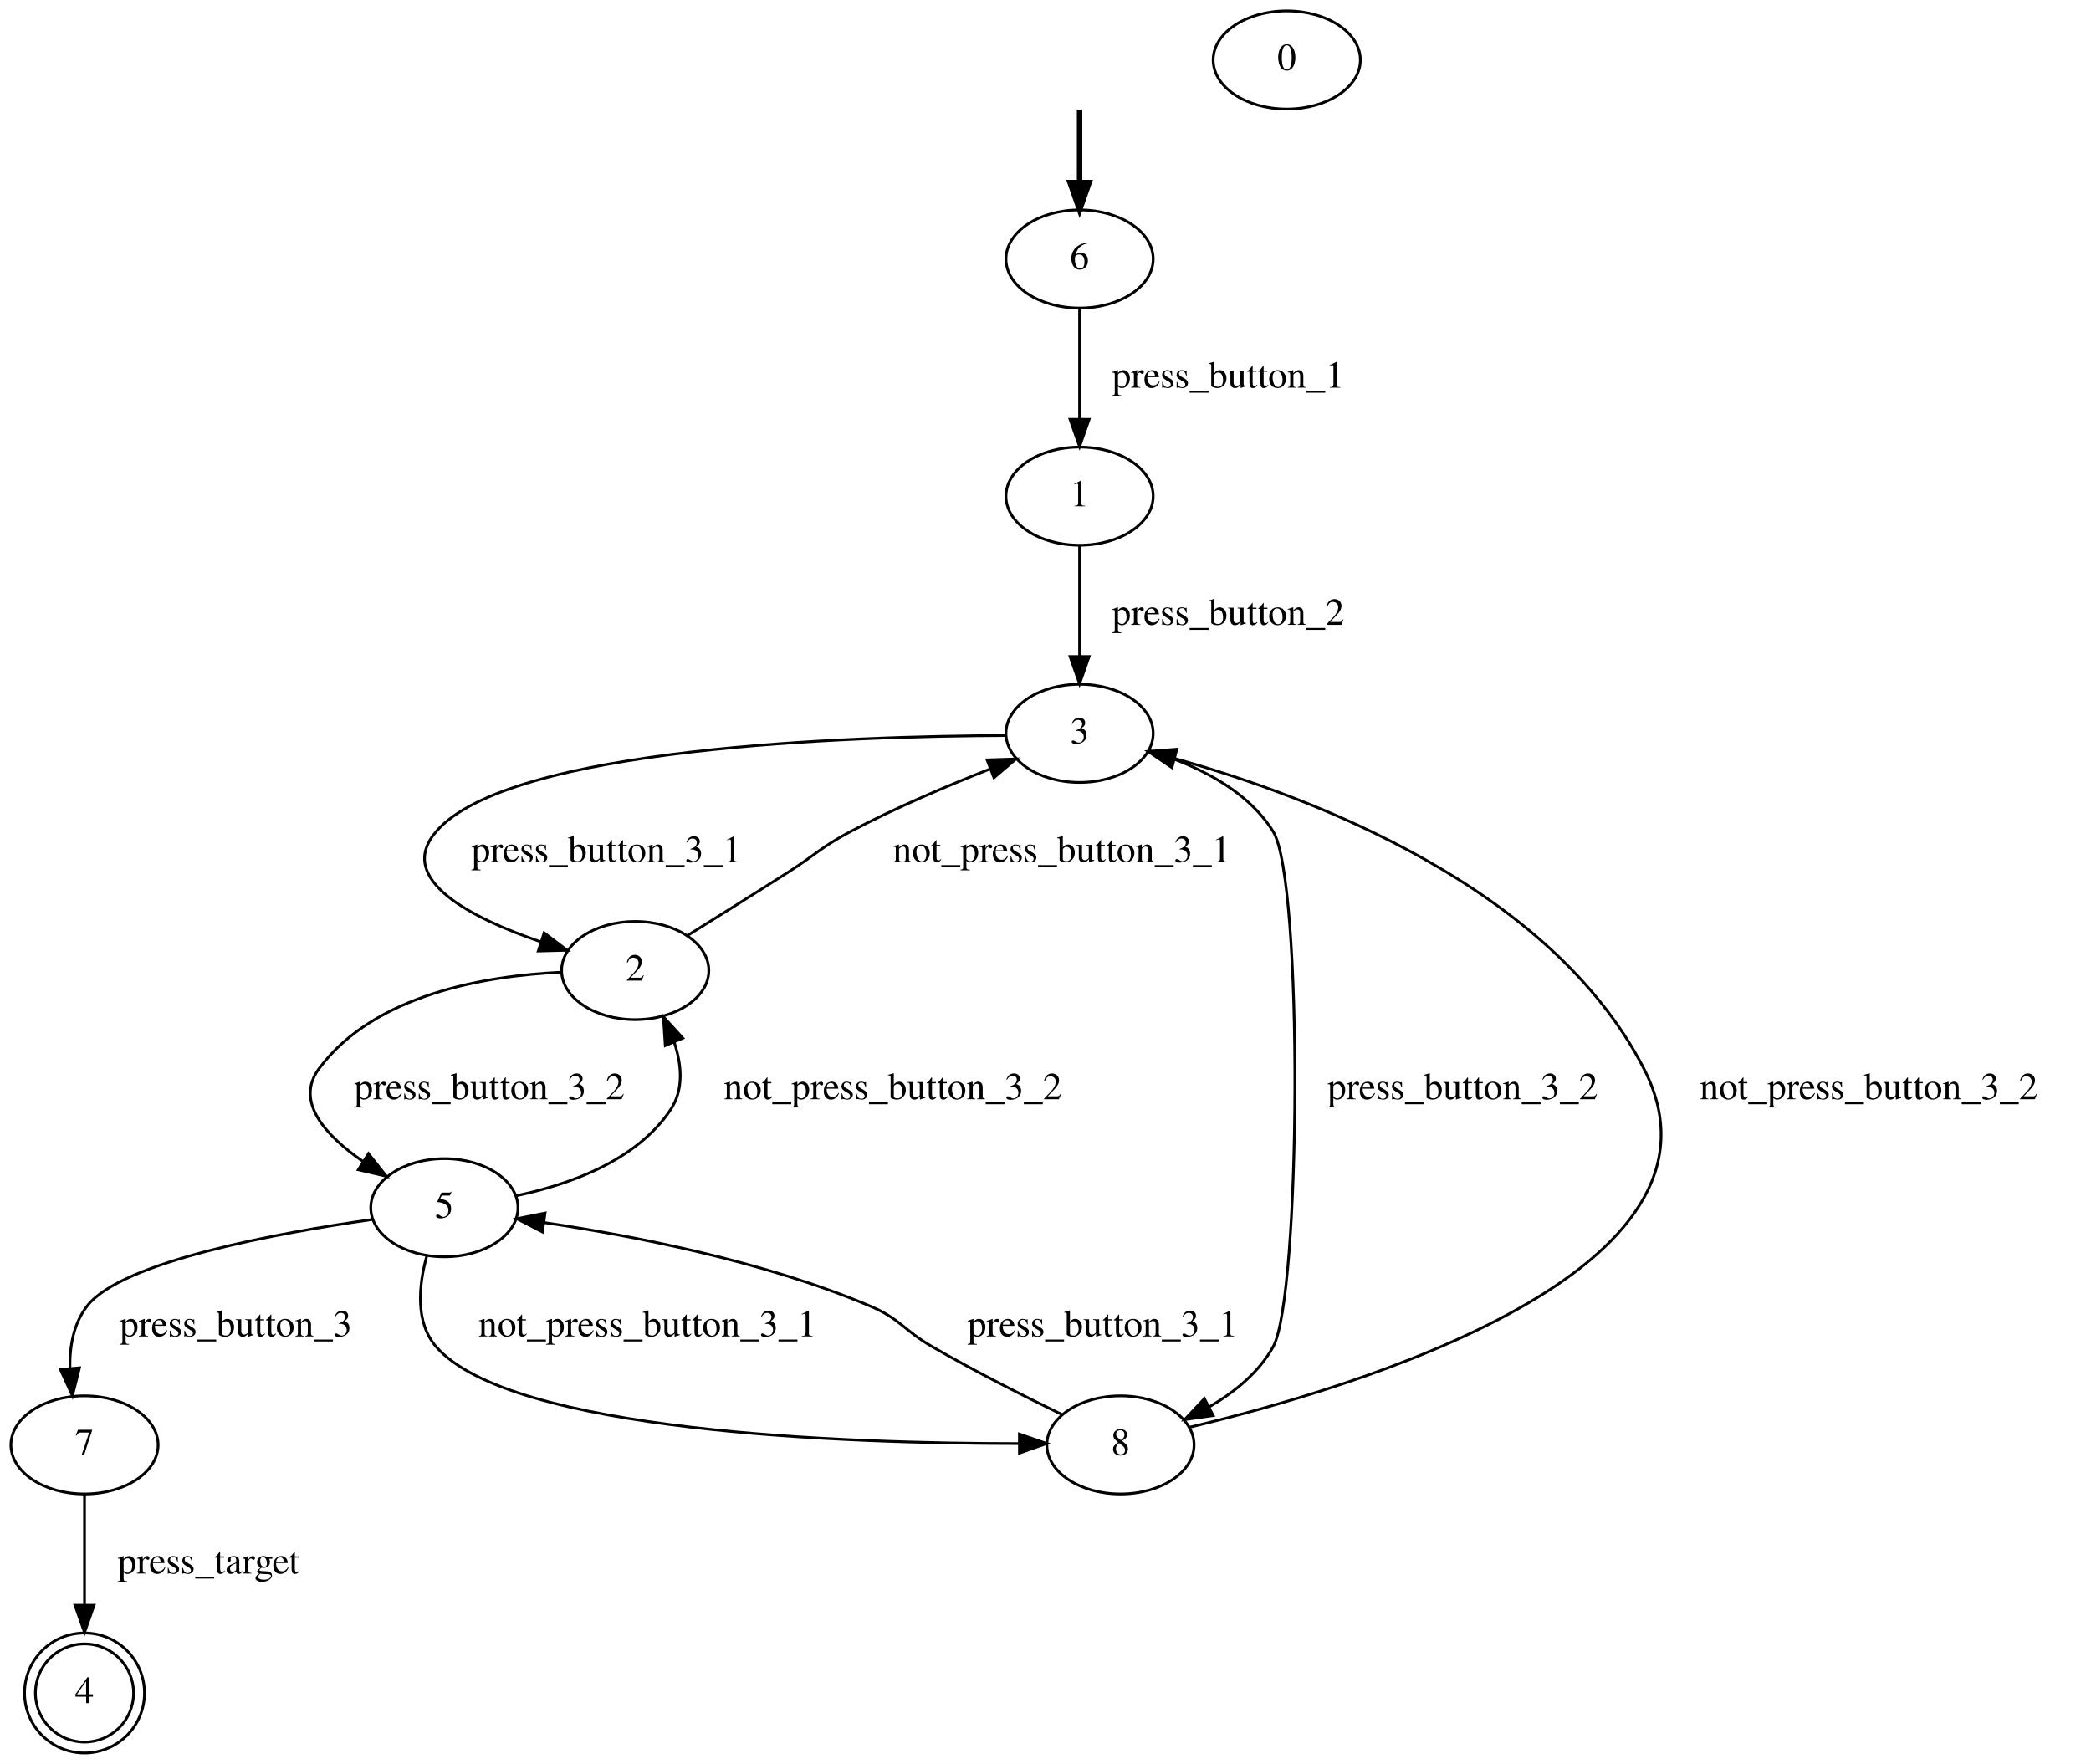
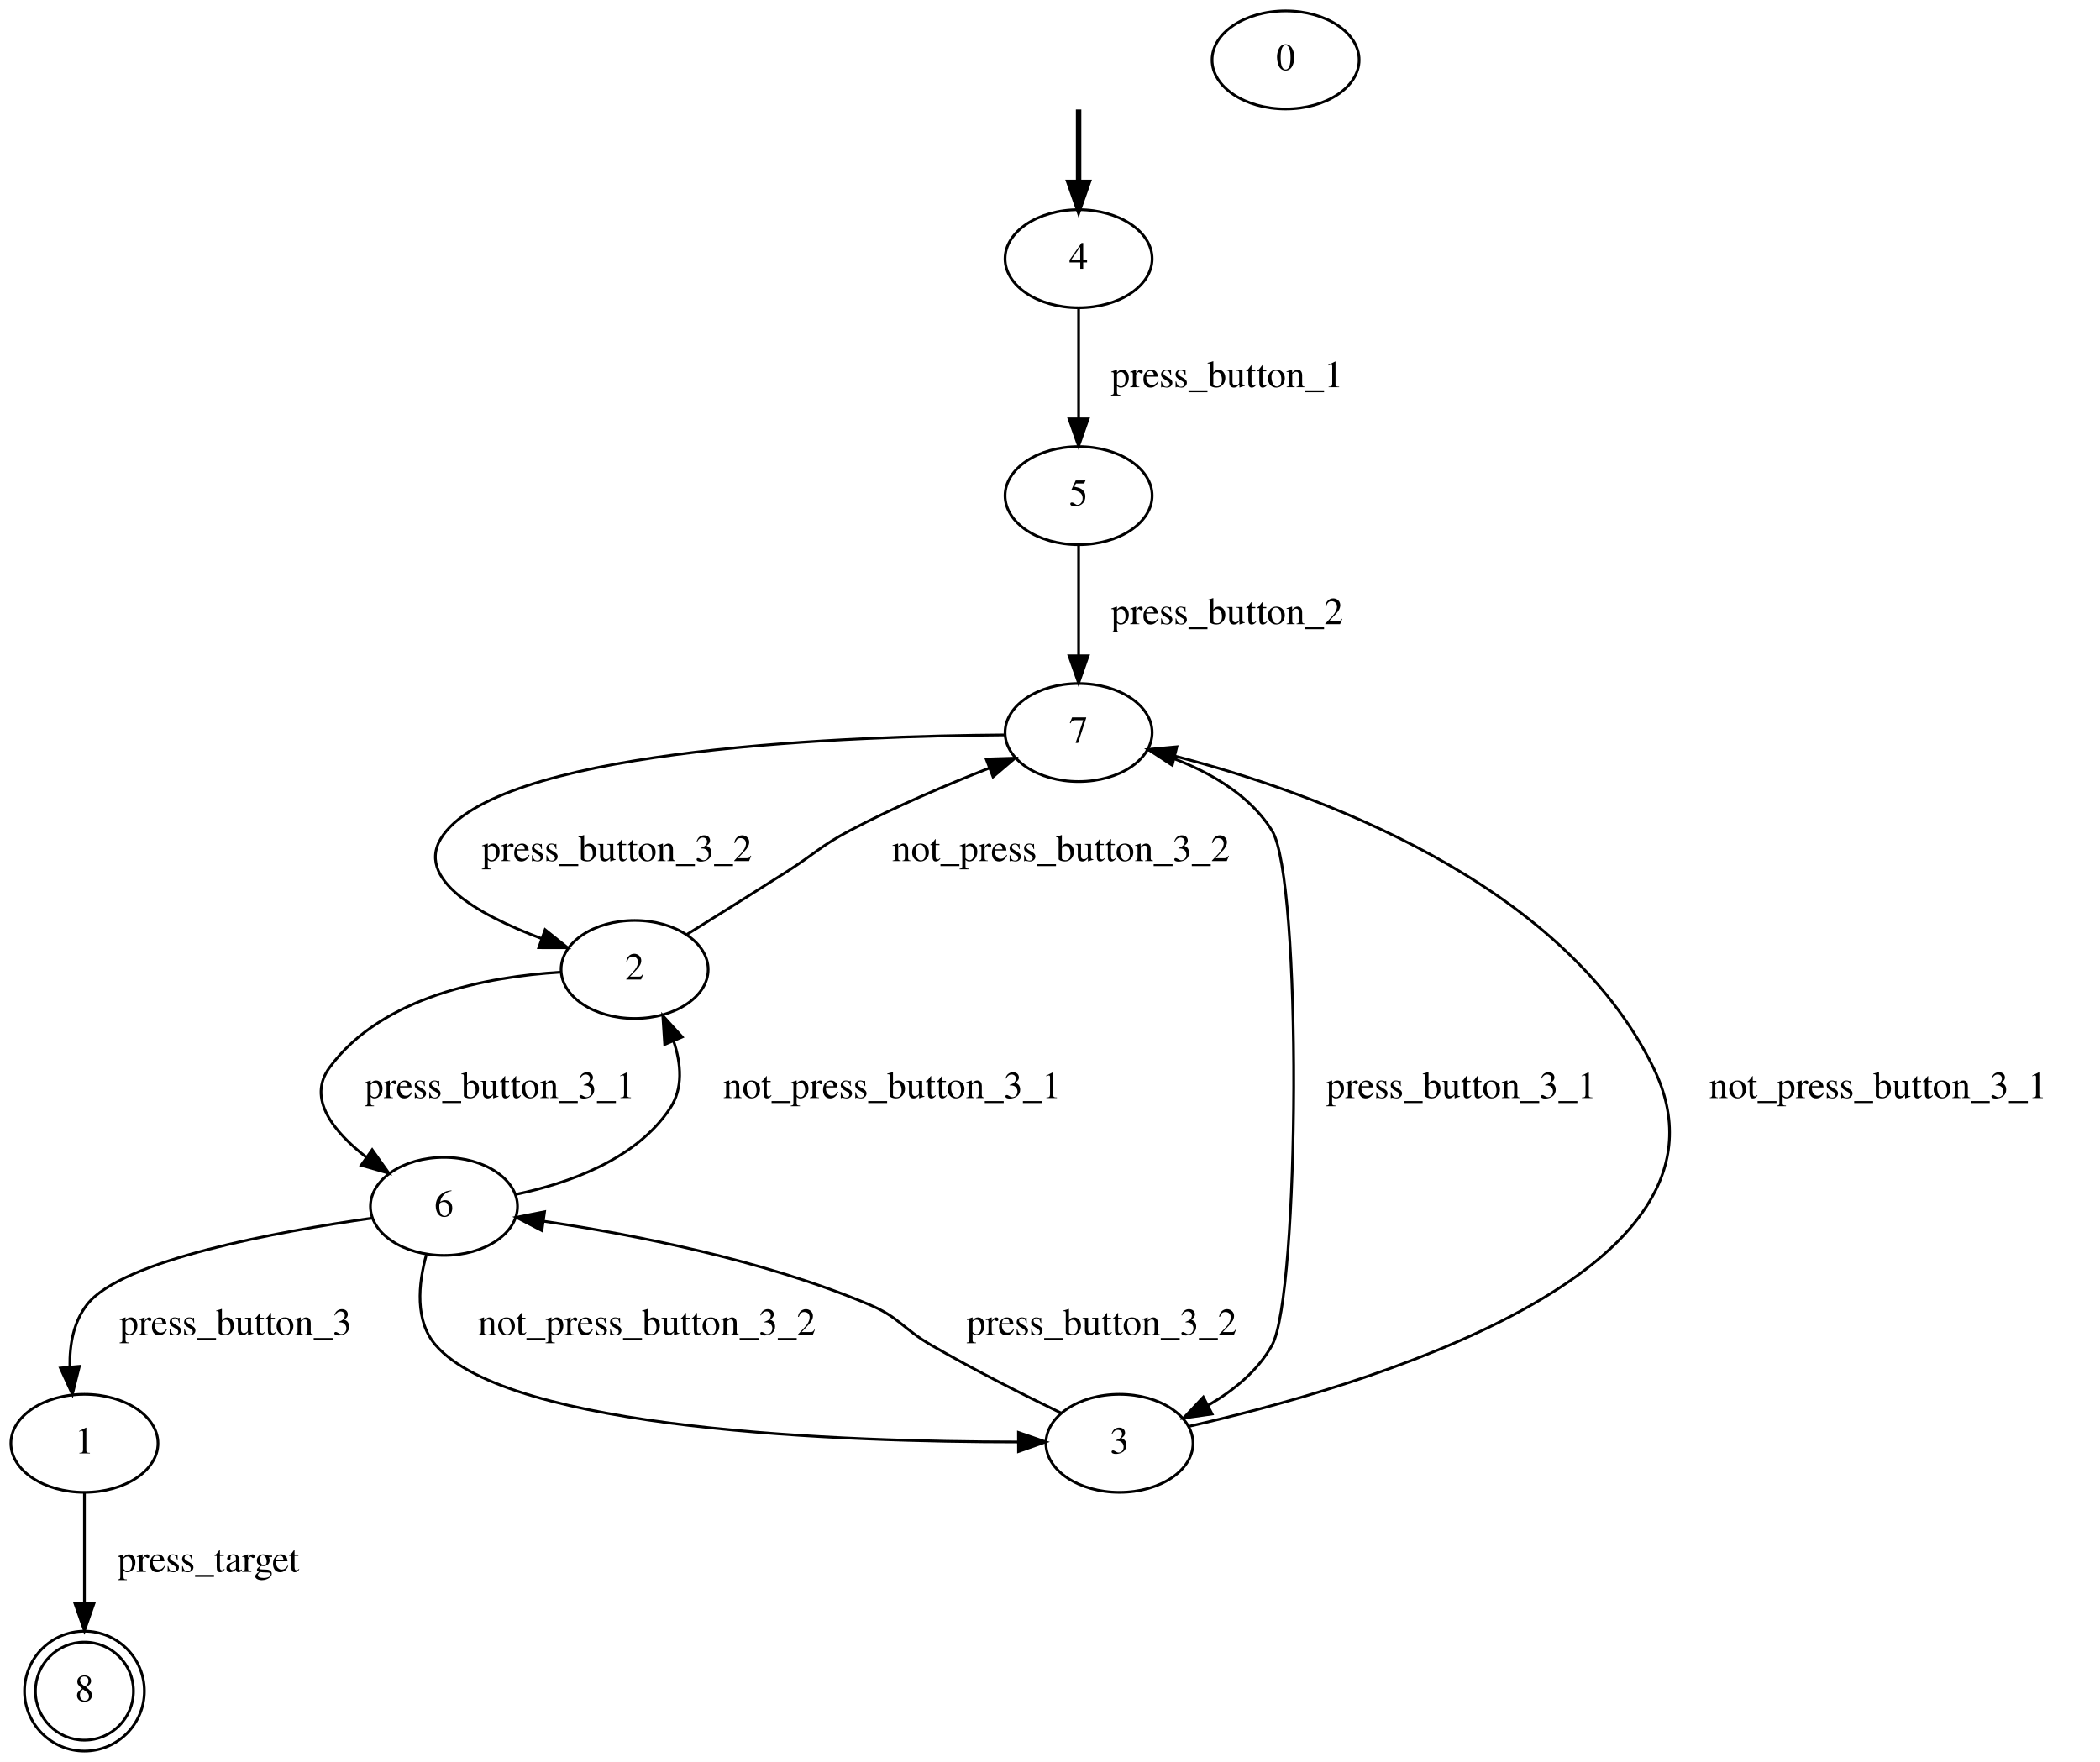
- <svg xmlns="http://www.w3.org/2000/svg" width="767pt" height="647pt" viewBox="0.00 0.00 767.00 647.00">
+ <svg xmlns="http://www.w3.org/2000/svg" width="771pt" height="647pt" viewBox="0.00 0.00 771.00 647.00">
  <g id="graph0" class="graph" transform="scale(1 1) rotate(0) translate(4 643)">
-     <polygon fill="white" stroke="transparent" points="-4,4 -4,-643 763,-643 763,4 -4,4" />
+     <polygon fill="white" stroke="transparent" points="-4,4 -4,-643 767,-643 767,4 -4,4" />
    <g id="node1" class="node">
</g>
-     <g id="node8" class="node">
+     <g id="node6" class="node">
      <ellipse fill="none" stroke="black" cx="392" cy="-548" rx="27" ry="18" />
-       <text text-anchor="middle" x="392" y="-544.3" font-family="Times,serif" font-size="14.00">6</text>
+       <text text-anchor="middle" x="392" y="-544.3" font-family="Times,serif" font-size="14.00">4</text>
    </g>
    <g id="edge1" class="edge">
      <path fill="none" stroke="black" stroke-width="2" d="M392,-602.81C392,-594.79 392,-585.05 392,-576.07" />
      <polygon fill="black" stroke="black" stroke-width="2" points="395.5,-576.03 392,-566.03 388.5,-576.03 395.5,-576.03" />
    </g>
    <g id="node2" class="node">
      <ellipse fill="none" stroke="black" cx="468" cy="-621" rx="27" ry="18" />
      <text text-anchor="middle" x="468" y="-617.3" font-family="Times,serif" font-size="14.00">0</text>
    </g>
    <g id="node3" class="node">
-       <ellipse fill="none" stroke="black" cx="392" cy="-461" rx="27" ry="18" />
-       <text text-anchor="middle" x="392" y="-457.3" font-family="Times,serif" font-size="14.00">1</text>
+       <ellipse fill="none" stroke="black" cx="27" cy="-113" rx="27" ry="18" />
+       <text text-anchor="middle" x="27" y="-109.3" font-family="Times,serif" font-size="14.00">1</text>
+     </g>
+     <g id="node10" class="node">
+       <ellipse fill="none" stroke="black" cx="27" cy="-22" rx="18" ry="18" />
+       <ellipse fill="none" stroke="black" cx="27" cy="-22" rx="22" ry="22" />
+       <text text-anchor="middle" x="27" y="-18.3" font-family="Times,serif" font-size="14.00">8</text>
+     </g>
+     <g id="edge6" class="edge">
+       <path fill="none" stroke="black" d="M27,-94.84C27,-83.44 27,-68.13 27,-54.58" />
+       <polygon fill="black" stroke="black" points="30.5,-54.19 27,-44.19 23.5,-54.19 30.5,-54.19" />
+       <text text-anchor="middle" x="72.5" y="-65.8" font-family="Times,serif" font-size="14.00">press_target</text>
+     </g>
+     <g id="node4" class="node">
+       <ellipse fill="none" stroke="black" cx="229" cy="-287" rx="27" ry="18" />
+       <text text-anchor="middle" x="229" y="-283.3" font-family="Times,serif" font-size="14.00">2</text>
+     </g>
+     <g id="node8" class="node">
+       <ellipse fill="none" stroke="black" cx="159" cy="-200" rx="27" ry="18" />
+       <text text-anchor="middle" x="159" y="-196.3" font-family="Times,serif" font-size="14.00">6</text>
+     </g>
+     <g id="edge5" class="edge">
+       <path fill="none" stroke="black" d="M201.71,-286C175.23,-284.37 136.31,-277.26 117,-251 108.63,-239.61 118.37,-227.46 130.58,-217.98" />
+       <polygon fill="black" stroke="black" points="132.64,-220.81 138.78,-212.18 128.6,-215.09 132.64,-220.81" />
+       <text text-anchor="middle" x="179.5" y="-239.8" font-family="Times,serif" font-size="14.00">press_button_3_1</text>
+     </g>
+     <g id="node9" class="node">
+       <ellipse fill="none" stroke="black" cx="392" cy="-374" rx="27" ry="18" />
+       <text text-anchor="middle" x="392" y="-370.3" font-family="Times,serif" font-size="14.00">7</text>
+     </g>
+     <g id="edge11" class="edge">
+       <path fill="none" stroke="black" d="M248.24,-299.9C259.07,-306.63 272.82,-315.23 285,-323 295.29,-329.57 297.21,-332.3 308,-338 324.42,-346.68 343.48,-354.77 359.29,-360.99" />
+       <polygon fill="black" stroke="black" points="358.07,-364.27 368.66,-364.6 360.59,-357.73 358.07,-364.27" />
+       <text text-anchor="middle" x="385.5" y="-326.8" font-family="Times,serif" font-size="14.00">not_press_button_3_2</text>
    </g>
    <g id="node5" class="node">
-       <ellipse fill="none" stroke="black" cx="392" cy="-374" rx="27" ry="18" />
-       <text text-anchor="middle" x="392" y="-370.3" font-family="Times,serif" font-size="14.00">3</text>
+       <ellipse fill="none" stroke="black" cx="407" cy="-113" rx="27" ry="18" />
+       <text text-anchor="middle" x="407" y="-109.3" font-family="Times,serif" font-size="14.00">3</text>
+     </g>
+     <g id="edge3" class="edge">
+       <path fill="none" stroke="black" d="M385.54,-124.14C371.76,-130.83 353.59,-140 338,-149 327.43,-155.1 326.24,-159.26 315,-164 275.89,-180.5 227.83,-189.78 195.47,-194.57" />
+       <polygon fill="black" stroke="black" points="194.96,-191.11 185.55,-195.98 195.94,-198.04 194.96,-191.11" />
+       <text text-anchor="middle" x="400.5" y="-152.8" font-family="Times,serif" font-size="14.00">press_button_3_2</text>
+     </g>
+     <g id="edge4" class="edge">
+       <path fill="none" stroke="black" d="M432.58,-119.25C493.66,-133.1 640.23,-174.93 603,-251 569.41,-319.62 478.24,-352.14 427.42,-365.34" />
+       <polygon fill="black" stroke="black" points="426.38,-361.99 417.52,-367.8 428.07,-368.78 426.38,-361.99" />
+       <text text-anchor="middle" x="685.5" y="-239.8" font-family="Times,serif" font-size="14.00">not_press_button_3_1</text>
+     </g>
+     <g id="node7" class="node">
+       <ellipse fill="none" stroke="black" cx="392" cy="-461" rx="27" ry="18" />
+       <text text-anchor="middle" x="392" y="-457.3" font-family="Times,serif" font-size="14.00">5</text>
+     </g>
+     <g id="edge13" class="edge">
+       <path fill="none" stroke="black" d="M392,-529.8C392,-518.16 392,-502.55 392,-489.24" />
+       <polygon fill="black" stroke="black" points="395.5,-489.18 392,-479.18 388.5,-489.18 395.5,-489.18" />
+       <text text-anchor="middle" x="446.5" y="-500.8" font-family="Times,serif" font-size="14.00">press_button_1</text>
    </g>
    <g id="edge7" class="edge">
      <path fill="none" stroke="black" d="M392,-442.8C392,-431.16 392,-415.55 392,-402.24" />
      <polygon fill="black" stroke="black" points="395.5,-402.18 392,-392.18 388.5,-402.18 395.5,-402.18" />
      <text text-anchor="middle" x="446.5" y="-413.8" font-family="Times,serif" font-size="14.00">press_button_2</text>
    </g>
-     <g id="node4" class="node">
-       <ellipse fill="none" stroke="black" cx="229" cy="-287" rx="27" ry="18" />
-       <text text-anchor="middle" x="229" y="-283.3" font-family="Times,serif" font-size="14.00">2</text>
-     </g>
-     <g id="edge6" class="edge">
-       <path fill="none" stroke="black" d="M248.24,-299.9C259.07,-306.63 272.82,-315.23 285,-323 295.29,-329.57 297.21,-332.3 308,-338 324.42,-346.68 343.48,-354.77 359.29,-360.99" />
-       <polygon fill="black" stroke="black" points="358.07,-364.27 368.66,-364.6 360.59,-357.73 358.07,-364.27" />
-       <text text-anchor="middle" x="385.5" y="-326.8" font-family="Times,serif" font-size="14.00">not_press_button_3_1</text>
-     </g>
-     <g id="node7" class="node">
-       <ellipse fill="none" stroke="black" cx="159" cy="-200" rx="27" ry="18" />
-       <text text-anchor="middle" x="159" y="-196.3" font-family="Times,serif" font-size="14.00">5</text>
-     </g>
-     <g id="edge13" class="edge">
-       <path fill="none" stroke="black" d="M201.79,-286.37C174.38,-285.11 133.32,-278.36 113,-251 104.03,-238.92 115.41,-226.47 129.1,-217.01" />
-       <polygon fill="black" stroke="black" points="131.17,-219.84 137.75,-211.54 127.43,-213.93 131.17,-219.84" />
-       <text text-anchor="middle" x="175.5" y="-239.8" font-family="Times,serif" font-size="14.00">press_button_3_2</text>
-     </g>
-     <g id="edge10" class="edge">
-       <path fill="none" stroke="black" d="M364.85,-373.2C308.67,-372.99 182.72,-368.97 156,-338 140.87,-320.47 168.87,-306.25 194.45,-297.51" />
-       <polygon fill="black" stroke="black" points="195.59,-300.83 204.05,-294.44 193.45,-294.16 195.59,-300.83" />
-       <text text-anchor="middle" x="218.5" y="-326.8" font-family="Times,serif" font-size="14.00">press_button_3_1</text>
-     </g>
-     <g id="node10" class="node">
-       <ellipse fill="none" stroke="black" cx="407" cy="-113" rx="27" ry="18" />
-       <text text-anchor="middle" x="407" y="-109.3" font-family="Times,serif" font-size="14.00">8</text>
-     </g>
-     <g id="edge5" class="edge">
-       <path fill="none" stroke="black" d="M417.32,-367.71C433.42,-362.89 453.06,-353.99 463,-338 474.09,-320.17 473.18,-167.37 463,-149 457.79,-139.6 448.89,-132.39 439.69,-127.03" />
-       <polygon fill="black" stroke="black" points="441.01,-123.77 430.53,-122.27 437.79,-129.98 441.01,-123.77" />
-       <text text-anchor="middle" x="532.5" y="-239.8" font-family="Times,serif" font-size="14.00">press_button_3_2</text>
-     </g>
-     <g id="node6" class="node">
-       <ellipse fill="none" stroke="black" cx="27" cy="-22" rx="18" ry="18" />
-       <ellipse fill="none" stroke="black" cx="27" cy="-22" rx="22" ry="22" />
-       <text text-anchor="middle" x="27" y="-18.3" font-family="Times,serif" font-size="14.00">4</text>
-     </g>
    <g id="edge2" class="edge">
-       <path fill="none" stroke="black" d="M185.21,-204.38C204.5,-208.39 229.46,-217.11 242,-236 246.85,-243.31 246.1,-252.32 243.32,-260.68" />
-       <polygon fill="black" stroke="black" points="240.03,-259.47 239.34,-270.04 246.47,-262.21 240.03,-259.47" />
-       <text text-anchor="middle" x="323.5" y="-239.8" font-family="Times,serif" font-size="14.00">not_press_button_3_2</text>
-     </g>
-     <g id="node9" class="node">
-       <ellipse fill="none" stroke="black" cx="27" cy="-113" rx="27" ry="18" />
-       <text text-anchor="middle" x="27" y="-109.3" font-family="Times,serif" font-size="14.00">7</text>
-     </g>
-     <g id="edge9" class="edge">
      <path fill="none" stroke="black" d="M132.65,-195.7C98.23,-190.79 40.82,-180.35 28,-164 23.01,-157.63 21.52,-149.28 21.64,-141.23" />
      <polygon fill="black" stroke="black" points="25.15,-141.28 22.57,-131.01 18.18,-140.65 25.15,-141.28" />
      <text text-anchor="middle" x="82.5" y="-152.8" font-family="Times,serif" font-size="14.00">press_button_3</text>
    </g>
-     <g id="edge11" class="edge">
+     <g id="edge8" class="edge">
+       <path fill="none" stroke="black" d="M185.21,-204.38C204.5,-208.39 229.46,-217.11 242,-236 246.85,-243.31 246.1,-252.32 243.32,-260.68" />
+       <polygon fill="black" stroke="black" points="240.03,-259.47 239.34,-270.04 246.47,-262.21 240.03,-259.47" />
+       <text text-anchor="middle" x="323.5" y="-239.8" font-family="Times,serif" font-size="14.00">not_press_button_3_1</text>
+     </g>
+     <g id="edge12" class="edge">
      <path fill="none" stroke="black" d="M152.52,-182.22C149.57,-171.48 148.24,-157.92 156,-149 183.24,-117.7 306.56,-113.52 369.62,-113.49" />
      <polygon fill="black" stroke="black" points="369.92,-116.99 379.93,-113.52 369.94,-109.99 369.92,-116.99" />
-       <text text-anchor="middle" x="233.5" y="-152.8" font-family="Times,serif" font-size="14.00">not_press_button_3_1</text>
+       <text text-anchor="middle" x="233.5" y="-152.8" font-family="Times,serif" font-size="14.00">not_press_button_3_2</text>
    </g>
-     <g id="edge4" class="edge">
-       <path fill="none" stroke="black" d="M392,-529.8C392,-518.16 392,-502.55 392,-489.24" />
-       <polygon fill="black" stroke="black" points="395.5,-489.18 392,-479.18 388.5,-489.18 395.5,-489.18" />
-       <text text-anchor="middle" x="446.5" y="-500.8" font-family="Times,serif" font-size="14.00">press_button_1</text>
+     <g id="edge9" class="edge">
+       <path fill="none" stroke="black" d="M364.88,-373.13C309.45,-372.74 186.17,-368.41 160,-338 145.75,-321.44 170.9,-307.35 194.73,-298.39" />
+       <polygon fill="black" stroke="black" points="196.13,-301.61 204.4,-294.98 193.8,-295 196.13,-301.61" />
+       <text text-anchor="middle" x="222.5" y="-326.8" font-family="Times,serif" font-size="14.00">press_button_3_2</text>
    </g>
-     <g id="edge12" class="edge">
-       <path fill="none" stroke="black" d="M27,-94.84C27,-83.44 27,-68.13 27,-54.58" />
-       <polygon fill="black" stroke="black" points="30.5,-54.19 27,-44.19 23.5,-54.19 30.5,-54.19" />
-       <text text-anchor="middle" x="72.5" y="-65.8" font-family="Times,serif" font-size="14.00">press_target</text>
-     </g>
-     <g id="edge8" class="edge">
-       <path fill="none" stroke="black" d="M432.26,-119.46C492.56,-133.8 637.11,-176.66 599,-251 564.8,-317.71 476.6,-350.88 427.08,-364.73" />
-       <polygon fill="black" stroke="black" points="425.88,-361.43 417.13,-367.39 427.69,-368.19 425.88,-361.43" />
-       <text text-anchor="middle" x="681.5" y="-239.8" font-family="Times,serif" font-size="14.00">not_press_button_3_2</text>
-     </g>
-     <g id="edge3" class="edge">
-       <path fill="none" stroke="black" d="M385.54,-124.14C371.76,-130.83 353.59,-140 338,-149 327.43,-155.1 326.24,-159.26 315,-164 275.89,-180.5 227.83,-189.78 195.47,-194.57" />
-       <polygon fill="black" stroke="black" points="194.96,-191.11 185.55,-195.98 195.94,-198.04 194.96,-191.11" />
-       <text text-anchor="middle" x="400.5" y="-152.8" font-family="Times,serif" font-size="14.00">press_button_3_1</text>
+     <g id="edge10" class="edge">
+       <path fill="none" stroke="black" d="M417.32,-367.71C433.42,-362.89 453.06,-353.99 463,-338 474.09,-320.17 473.18,-167.37 463,-149 457.79,-139.6 448.89,-132.39 439.69,-127.03" />
+       <polygon fill="black" stroke="black" points="441.01,-123.77 430.53,-122.27 437.79,-129.98 441.01,-123.77" />
+       <text text-anchor="middle" x="532.5" y="-239.8" font-family="Times,serif" font-size="14.00">press_button_3_1</text>
    </g>
  </g>
</svg>
